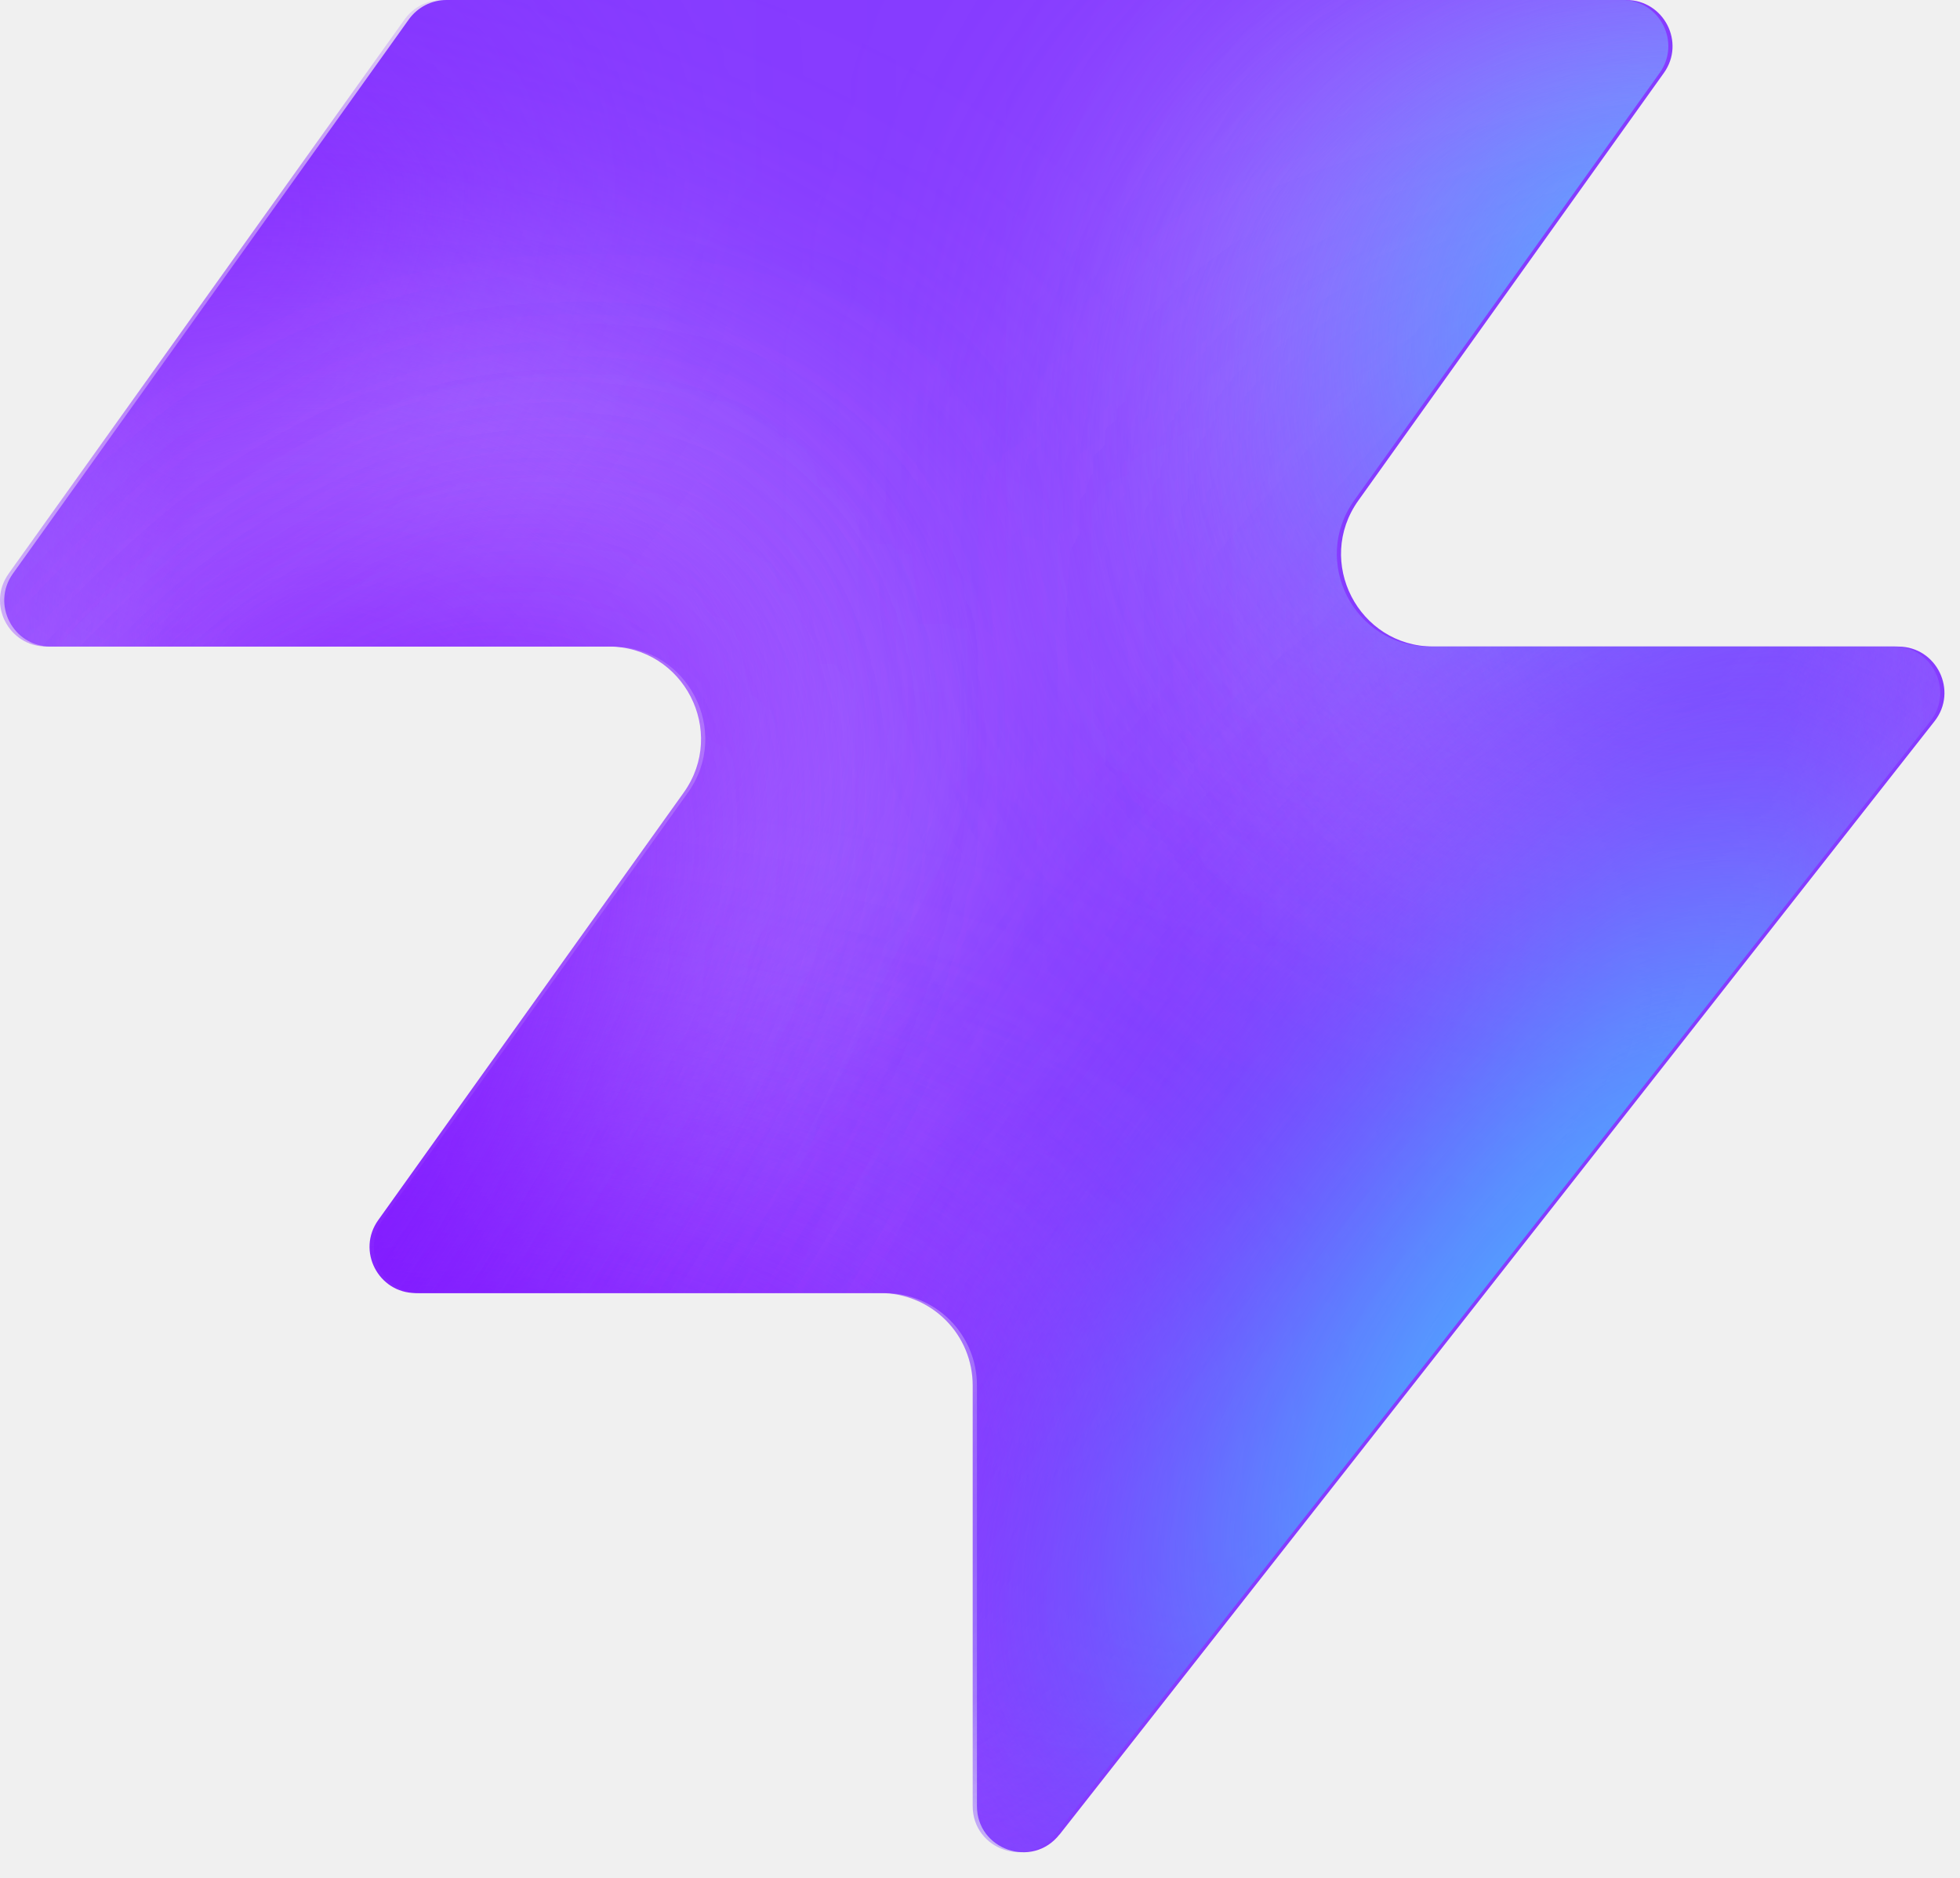
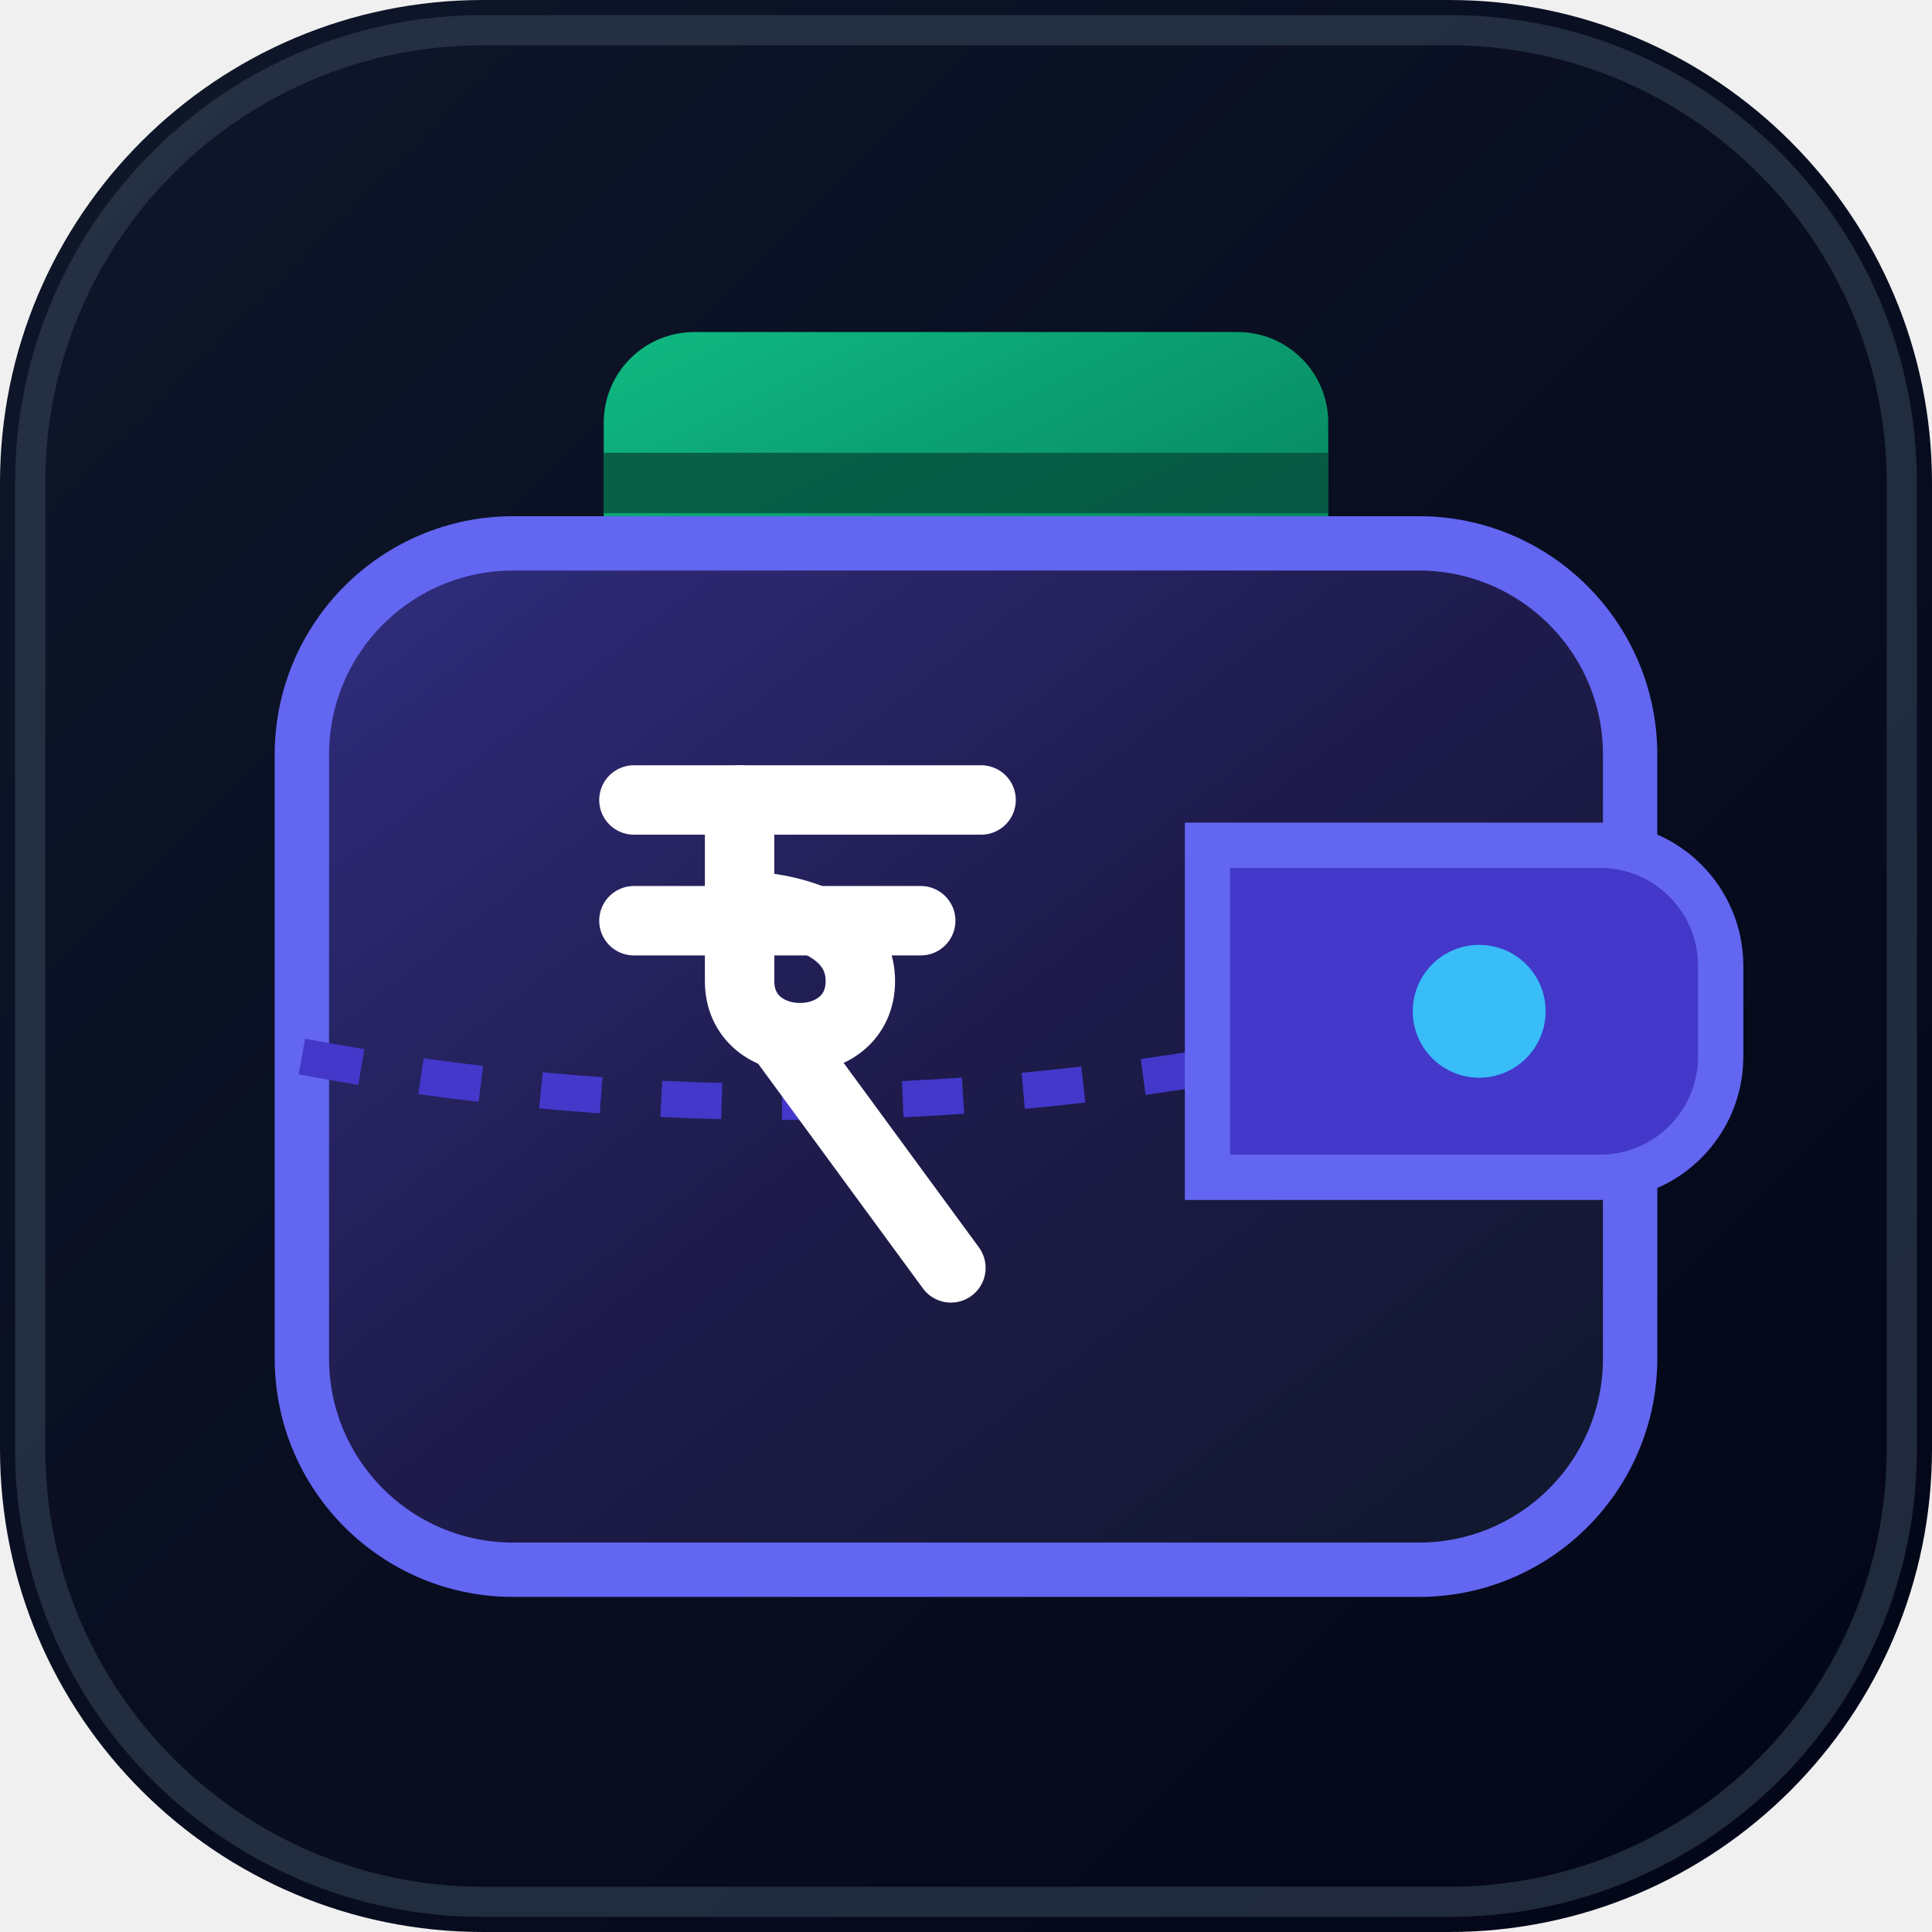
- <svg xmlns="http://www.w3.org/2000/svg" width="48" height="46" fill="none" viewBox="0 0 48 46">
-   <path fill="#863bff" d="M25.946 44.938c-.664.845-2.021.375-2.021-.698V33.937a2.26 2.26 0 0 0-2.262-2.262H10.287c-.92 0-1.456-1.04-.92-1.788l7.48-10.471c1.07-1.497 0-3.578-1.842-3.578H1.237c-.92 0-1.456-1.04-.92-1.788L10.013.474c.214-.297.556-.474.92-.474h28.894c.92 0 1.456 1.04.92 1.788l-7.48 10.471c-1.07 1.498 0 3.579 1.842 3.579h11.377c.943 0 1.473 1.088.89 1.83L25.947 44.94z" style="fill:#863bff;fill:color(display-p3 .525 .23 1);fill-opacity:1" />
-   <mask id="a" width="48" height="46" x="0" y="0" maskUnits="userSpaceOnUse" style="mask-type:alpha">
-     <path fill="#000" d="M25.842 44.938c-.664.844-2.021.375-2.021-.698V33.937a2.26 2.26 0 0 0-2.262-2.262H10.183c-.92 0-1.456-1.04-.92-1.788l7.48-10.471c1.07-1.498 0-3.579-1.842-3.579H1.133c-.92 0-1.456-1.04-.92-1.787L9.91.473c.214-.297.556-.474.92-.474h28.894c.92 0 1.456 1.04.92 1.788l-7.48 10.471c-1.07 1.498 0 3.578 1.842 3.578h11.377c.943 0 1.473 1.088.89 1.832L25.843 44.94z" style="fill:#000;fill-opacity:1" />
-   </mask>
-   <g mask="url(#a)">
-     <g filter="url(#b)">
-       <ellipse cx="5.508" cy="14.704" fill="#ede6ff" rx="5.508" ry="14.704" style="fill:#ede6ff;fill:color(display-p3 .927 .903 1);fill-opacity:1" transform="matrix(.00324 1 1 -.00324 -4.47 31.516)" />
-     </g>
-     <g filter="url(#c)">
-       <ellipse cx="10.399" cy="29.851" fill="#ede6ff" rx="10.399" ry="29.851" style="fill:#ede6ff;fill:color(display-p3 .927 .903 1);fill-opacity:1" transform="matrix(.00324 1 1 -.00324 -39.328 7.883)" />
-     </g>
-     <g filter="url(#d)">
-       <ellipse cx="5.508" cy="30.487" fill="#7e14ff" rx="5.508" ry="30.487" style="fill:#7e14ff;fill:color(display-p3 .492 .077 1);fill-opacity:1" transform="rotate(89.814 -25.913 -14.639)scale(1 -1)" />
-     </g>
-     <g filter="url(#e)">
-       <ellipse cx="5.508" cy="30.599" fill="#7e14ff" rx="5.508" ry="30.599" style="fill:#7e14ff;fill:color(display-p3 .492 .077 1);fill-opacity:1" transform="rotate(89.814 -32.644 -3.334)scale(1 -1)" />
-     </g>
-     <g filter="url(#f)">
-       <ellipse cx="5.508" cy="30.599" fill="#7e14ff" rx="5.508" ry="30.599" style="fill:#7e14ff;fill:color(display-p3 .492 .077 1);fill-opacity:1" transform="matrix(.00324 1 1 -.00324 -34.34 30.47)" />
-     </g>
-     <g filter="url(#g)">
-       <ellipse cx="14.072" cy="22.078" fill="#ede6ff" rx="14.072" ry="22.078" style="fill:#ede6ff;fill:color(display-p3 .927 .903 1);fill-opacity:1" transform="rotate(93.35 24.506 48.493)scale(-1 1)" />
-     </g>
-     <g filter="url(#h)">
-       <ellipse cx="3.47" cy="21.501" fill="#7e14ff" rx="3.47" ry="21.501" style="fill:#7e14ff;fill:color(display-p3 .492 .077 1);fill-opacity:1" transform="rotate(89.009 28.708 47.59)scale(-1 1)" />
-     </g>
-     <g filter="url(#i)">
-       <ellipse cx="3.47" cy="21.501" fill="#7e14ff" rx="3.47" ry="21.501" style="fill:#7e14ff;fill:color(display-p3 .492 .077 1);fill-opacity:1" transform="rotate(89.009 28.708 47.59)scale(-1 1)" />
-     </g>
-     <g filter="url(#j)">
-       <ellipse cx=".387" cy="8.972" fill="#7e14ff" rx="4.407" ry="29.108" style="fill:#7e14ff;fill:color(display-p3 .492 .077 1);fill-opacity:1" transform="rotate(39.51 .387 8.972)" />
-     </g>
-     <g filter="url(#k)">
-       <ellipse cx="47.523" cy="-6.092" fill="#7e14ff" rx="4.407" ry="29.108" style="fill:#7e14ff;fill:color(display-p3 .492 .077 1);fill-opacity:1" transform="rotate(37.892 47.523 -6.092)" />
-     </g>
-     <g filter="url(#l)">
-       <ellipse cx="41.412" cy="6.333" fill="#47bfff" rx="5.971" ry="9.665" style="fill:#47bfff;fill:color(display-p3 .28 .748 1);fill-opacity:1" transform="rotate(37.892 41.412 6.333)" />
-     </g>
-     <g filter="url(#m)">
-       <ellipse cx="-1.879" cy="38.332" fill="#7e14ff" rx="4.407" ry="29.108" style="fill:#7e14ff;fill:color(display-p3 .492 .077 1);fill-opacity:1" transform="rotate(37.892 -1.88 38.332)" />
-     </g>
-     <g filter="url(#n)">
-       <ellipse cx="-1.879" cy="38.332" fill="#7e14ff" rx="4.407" ry="29.108" style="fill:#7e14ff;fill:color(display-p3 .492 .077 1);fill-opacity:1" transform="rotate(37.892 -1.88 38.332)" />
-     </g>
-     <g filter="url(#o)">
-       <ellipse cx="35.651" cy="29.907" fill="#7e14ff" rx="4.407" ry="29.108" style="fill:#7e14ff;fill:color(display-p3 .492 .077 1);fill-opacity:1" transform="rotate(37.892 35.651 29.907)" />
-     </g>
-     <g filter="url(#p)">
-       <ellipse cx="38.418" cy="32.4" fill="#47bfff" rx="5.971" ry="15.297" style="fill:#47bfff;fill:color(display-p3 .28 .748 1);fill-opacity:1" transform="rotate(37.892 38.418 32.4)" />
-     </g>
+ <svg xmlns="http://www.w3.org/2000/svg" viewBox="0 0 64 64" width="64" height="64">
+   <defs>
+     <linearGradient id="fintrack-bg" x1="0%" y1="0%" x2="100%" y2="100%">
+       <stop offset="0%" stop-color="#0f172a" />
+       <stop offset="100%" stop-color="#020617" />
+     </linearGradient>
+     <linearGradient id="fintrack-wallet" x1="0%" y1="0%" x2="100%" y2="100%">
+       <stop offset="0%" stop-color="#312e81" />
+       <stop offset="50%" stop-color="#1e1b4b" />
+       <stop offset="100%" stop-color="#0f172a" />
+     </linearGradient>
+     <linearGradient id="fintrack-card" x1="0%" y1="0%" x2="100%" y2="100%">
+       <stop offset="0%" stop-color="#10b981" />
+       <stop offset="100%" stop-color="#047857" />
+     </linearGradient>
+   </defs>
+   <rect width="64" height="64" rx="16" fill="url(#fintrack-bg)" />
+   <rect x="1" y="1" width="62" height="62" rx="15" fill="none" stroke="#334155" stroke-width="1" opacity="0.6" />
+   <rect x="20" y="11" width="24" height="12" rx="3" fill="url(#fintrack-card)" />
+   <rect x="20" y="15" width="24" height="2" fill="#064e3b" opacity="0.8" />
+   <rect x="10" y="18" width="44" height="34" rx="7" fill="url(#fintrack-wallet)" stroke="#6366f1" stroke-width="1.8" />
+   <path d="M 10 35 Q 26 38 42 35" fill="none" stroke="#4338ca" stroke-width="1.2" stroke-dasharray="2,2" />
+   <path d="M 40 28 h 13 a 4 4 0 0 1 4 4 v 3 a 4 4 0 0 1 -4 4 h -13 z" fill="#4338ca" stroke="#6366f1" stroke-width="1.5" />
+   <circle cx="49" cy="33.5" r="2.2" fill="#38bdf8" />
+   <g fill="none" stroke="#ffffff" stroke-width="2.3" stroke-linecap="round" stroke-linejoin="round">
+     <path d="M 21 26.5 H 32.5" />
+     <path d="M 21 30.5 H 30.5" />
+     <path d="M 24.5 26.5 V 32.5 C 24.5 35 28.5 35 28.5 32.5 C 28.5 30 24.5 30 24.5 30" />
+     <path d="M 26 34.5 L 31.5 42" />
  </g>
-   <defs>
-     <filter id="b" width="60.045" height="41.654" x="-19.77" y="16.149" color-interpolation-filters="sRGB" filterUnits="userSpaceOnUse">
-       <feFlood flood-opacity="0" result="BackgroundImageFix" />
-       <feBlend in="SourceGraphic" in2="BackgroundImageFix" result="shape" />
-       <feGaussianBlur result="effect1_foregroundBlur_2002_17158" stdDeviation="7.659" />
-     </filter>
-     <filter id="c" width="90.34" height="51.437" x="-54.613" y="-7.533" color-interpolation-filters="sRGB" filterUnits="userSpaceOnUse">
-       <feFlood flood-opacity="0" result="BackgroundImageFix" />
-       <feBlend in="SourceGraphic" in2="BackgroundImageFix" result="shape" />
-       <feGaussianBlur result="effect1_foregroundBlur_2002_17158" stdDeviation="7.659" />
-     </filter>
-     <filter id="d" width="79.355" height="29.4" x="-49.64" y="2.03" color-interpolation-filters="sRGB" filterUnits="userSpaceOnUse">
-       <feFlood flood-opacity="0" result="BackgroundImageFix" />
-       <feBlend in="SourceGraphic" in2="BackgroundImageFix" result="shape" />
-       <feGaussianBlur result="effect1_foregroundBlur_2002_17158" stdDeviation="4.596" />
-     </filter>
-     <filter id="e" width="79.579" height="29.4" x="-45.045" y="20.029" color-interpolation-filters="sRGB" filterUnits="userSpaceOnUse">
-       <feFlood flood-opacity="0" result="BackgroundImageFix" />
-       <feBlend in="SourceGraphic" in2="BackgroundImageFix" result="shape" />
-       <feGaussianBlur result="effect1_foregroundBlur_2002_17158" stdDeviation="4.596" />
-     </filter>
-     <filter id="f" width="79.579" height="29.4" x="-43.513" y="21.178" color-interpolation-filters="sRGB" filterUnits="userSpaceOnUse">
-       <feFlood flood-opacity="0" result="BackgroundImageFix" />
-       <feBlend in="SourceGraphic" in2="BackgroundImageFix" result="shape" />
-       <feGaussianBlur result="effect1_foregroundBlur_2002_17158" stdDeviation="4.596" />
-     </filter>
-     <filter id="g" width="74.749" height="58.852" x="15.756" y="-17.901" color-interpolation-filters="sRGB" filterUnits="userSpaceOnUse">
-       <feFlood flood-opacity="0" result="BackgroundImageFix" />
-       <feBlend in="SourceGraphic" in2="BackgroundImageFix" result="shape" />
-       <feGaussianBlur result="effect1_foregroundBlur_2002_17158" stdDeviation="7.659" />
-     </filter>
-     <filter id="h" width="61.377" height="25.362" x="23.548" y="2.284" color-interpolation-filters="sRGB" filterUnits="userSpaceOnUse">
-       <feFlood flood-opacity="0" result="BackgroundImageFix" />
-       <feBlend in="SourceGraphic" in2="BackgroundImageFix" result="shape" />
-       <feGaussianBlur result="effect1_foregroundBlur_2002_17158" stdDeviation="4.596" />
-     </filter>
-     <filter id="i" width="61.377" height="25.362" x="23.548" y="2.284" color-interpolation-filters="sRGB" filterUnits="userSpaceOnUse">
-       <feFlood flood-opacity="0" result="BackgroundImageFix" />
-       <feBlend in="SourceGraphic" in2="BackgroundImageFix" result="shape" />
-       <feGaussianBlur result="effect1_foregroundBlur_2002_17158" stdDeviation="4.596" />
-     </filter>
-     <filter id="j" width="56.045" height="63.649" x="-27.636" y="-22.853" color-interpolation-filters="sRGB" filterUnits="userSpaceOnUse">
-       <feFlood flood-opacity="0" result="BackgroundImageFix" />
-       <feBlend in="SourceGraphic" in2="BackgroundImageFix" result="shape" />
-       <feGaussianBlur result="effect1_foregroundBlur_2002_17158" stdDeviation="4.596" />
-     </filter>
-     <filter id="k" width="54.814" height="64.646" x="20.116" y="-38.415" color-interpolation-filters="sRGB" filterUnits="userSpaceOnUse">
-       <feFlood flood-opacity="0" result="BackgroundImageFix" />
-       <feBlend in="SourceGraphic" in2="BackgroundImageFix" result="shape" />
-       <feGaussianBlur result="effect1_foregroundBlur_2002_17158" stdDeviation="4.596" />
-     </filter>
-     <filter id="l" width="33.541" height="35.313" x="24.641" y="-11.323" color-interpolation-filters="sRGB" filterUnits="userSpaceOnUse">
-       <feFlood flood-opacity="0" result="BackgroundImageFix" />
-       <feBlend in="SourceGraphic" in2="BackgroundImageFix" result="shape" />
-       <feGaussianBlur result="effect1_foregroundBlur_2002_17158" stdDeviation="4.596" />
-     </filter>
-     <filter id="m" width="54.814" height="64.646" x="-29.286" y="6.009" color-interpolation-filters="sRGB" filterUnits="userSpaceOnUse">
-       <feFlood flood-opacity="0" result="BackgroundImageFix" />
-       <feBlend in="SourceGraphic" in2="BackgroundImageFix" result="shape" />
-       <feGaussianBlur result="effect1_foregroundBlur_2002_17158" stdDeviation="4.596" />
-     </filter>
-     <filter id="n" width="54.814" height="64.646" x="-29.286" y="6.009" color-interpolation-filters="sRGB" filterUnits="userSpaceOnUse">
-       <feFlood flood-opacity="0" result="BackgroundImageFix" />
-       <feBlend in="SourceGraphic" in2="BackgroundImageFix" result="shape" />
-       <feGaussianBlur result="effect1_foregroundBlur_2002_17158" stdDeviation="4.596" />
-     </filter>
-     <filter id="o" width="54.814" height="64.646" x="8.244" y="-2.416" color-interpolation-filters="sRGB" filterUnits="userSpaceOnUse">
-       <feFlood flood-opacity="0" result="BackgroundImageFix" />
-       <feBlend in="SourceGraphic" in2="BackgroundImageFix" result="shape" />
-       <feGaussianBlur result="effect1_foregroundBlur_2002_17158" stdDeviation="4.596" />
-     </filter>
-     <filter id="p" width="39.409" height="43.623" x="18.713" y="10.588" color-interpolation-filters="sRGB" filterUnits="userSpaceOnUse">
-       <feFlood flood-opacity="0" result="BackgroundImageFix" />
-       <feBlend in="SourceGraphic" in2="BackgroundImageFix" result="shape" />
-       <feGaussianBlur result="effect1_foregroundBlur_2002_17158" stdDeviation="4.596" />
-     </filter>
-   </defs>
</svg>
